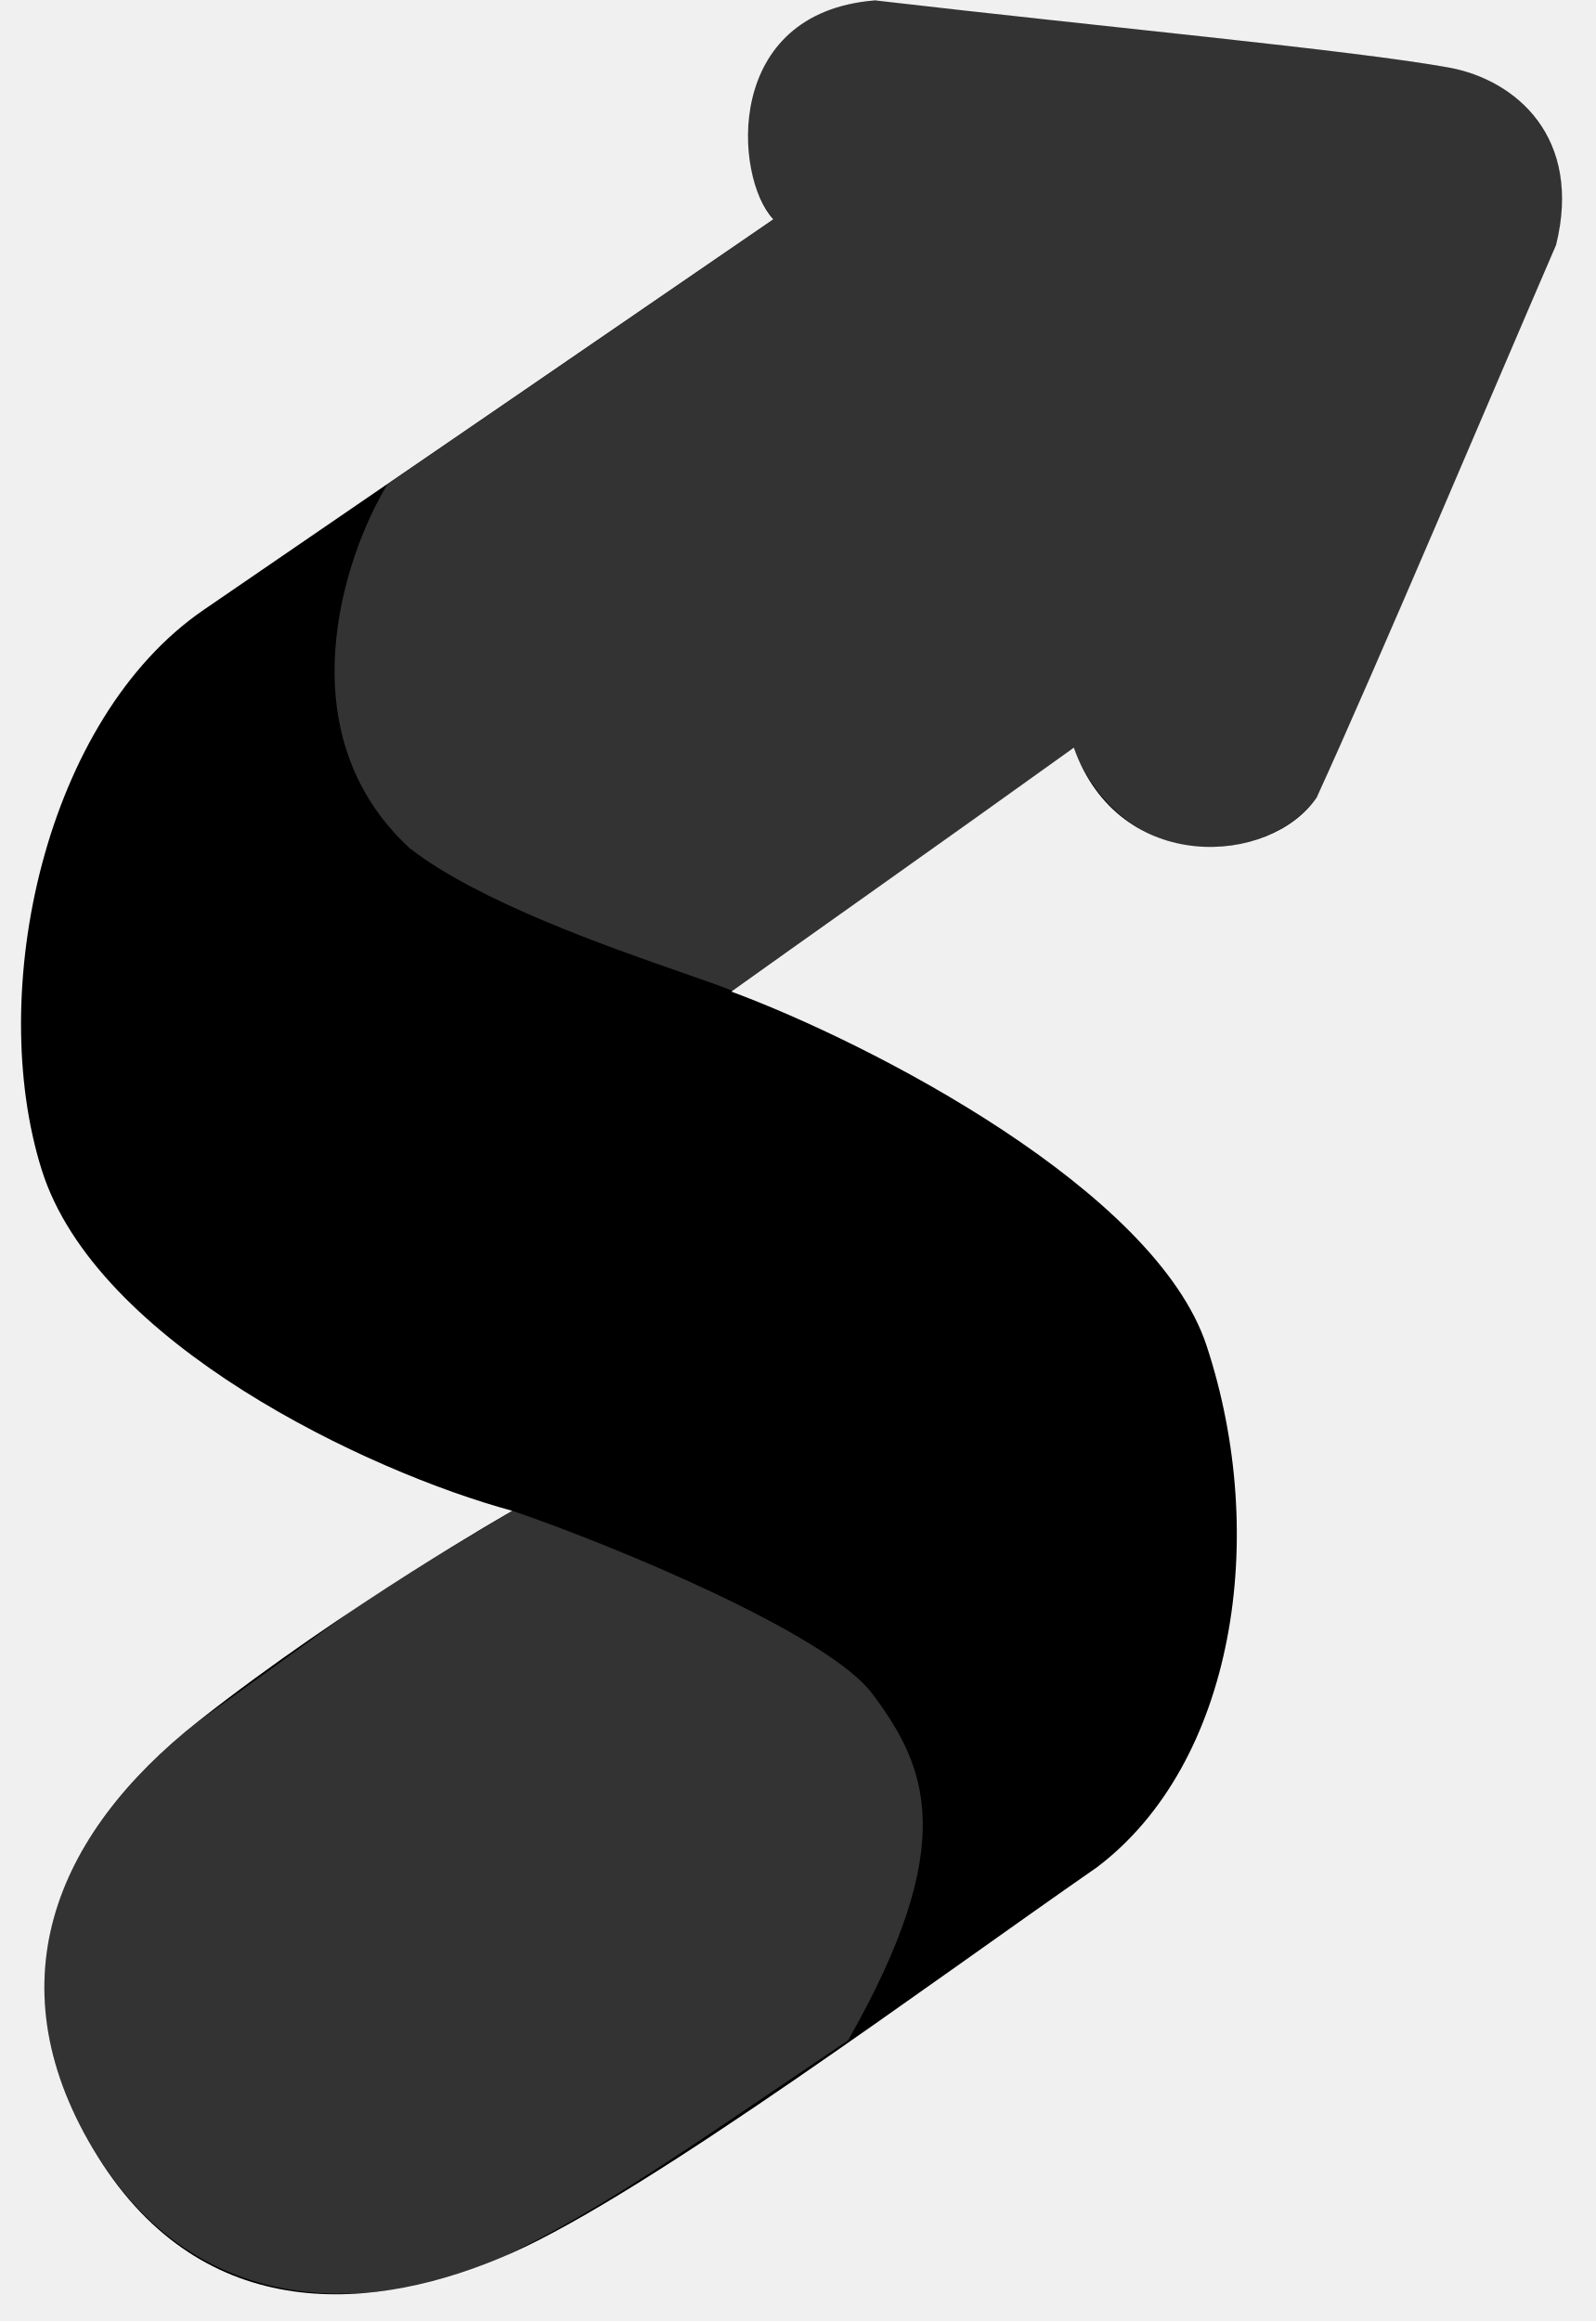
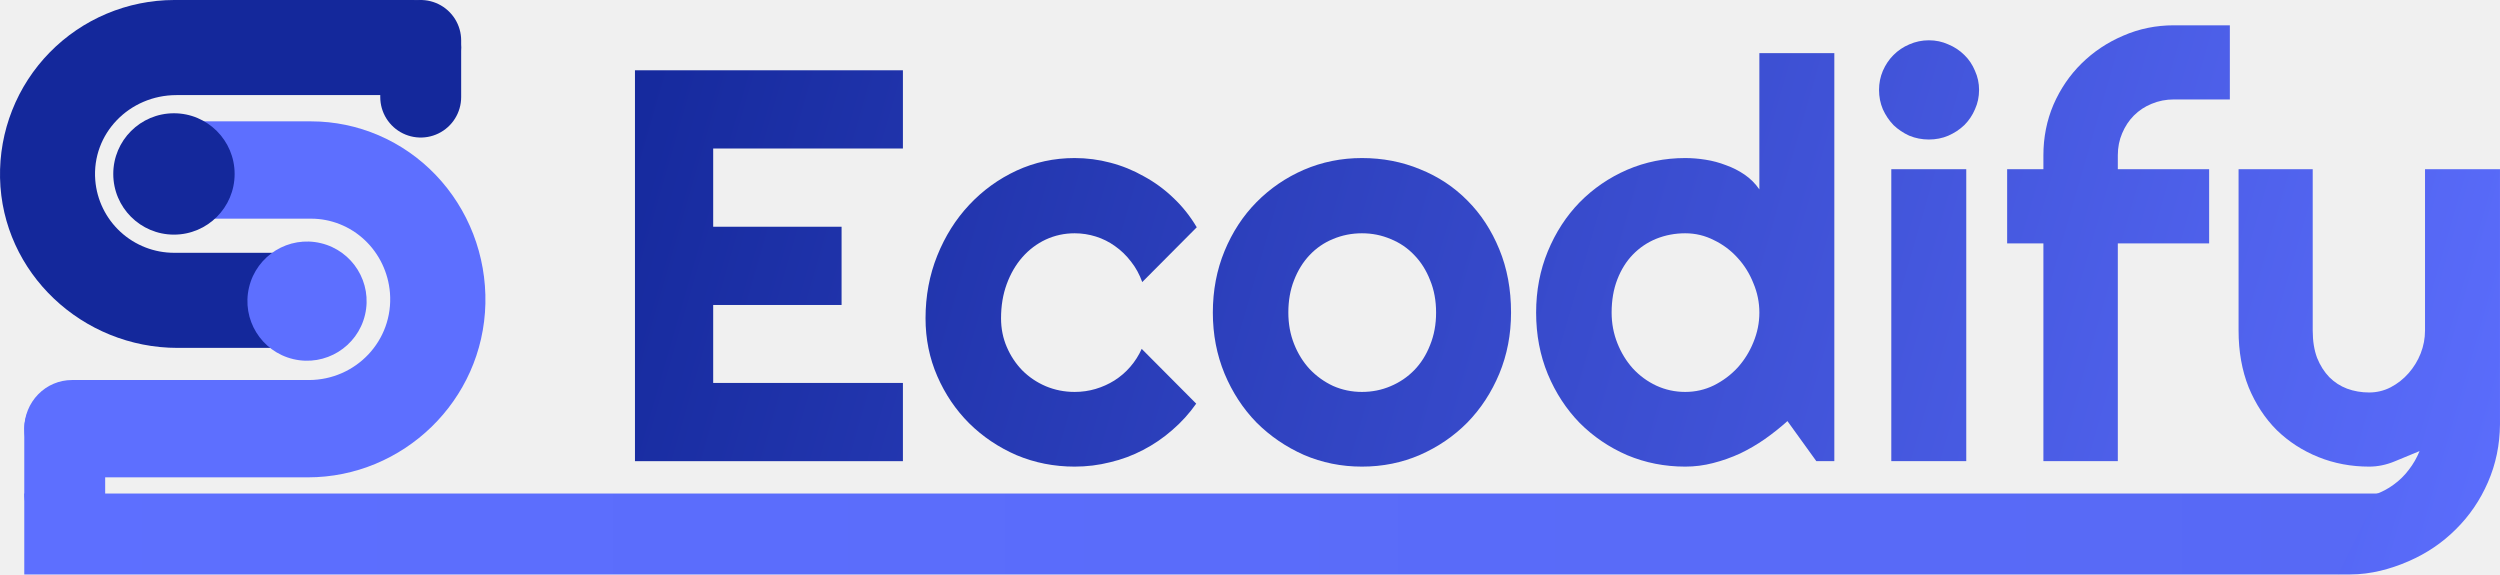
- <svg xmlns="http://www.w3.org/2000/svg" width="22" height="32" viewBox="0 0 55 81" fill="none">
-   <path fill="currentColor" d="M30.198 0.014C24.895 0.426 25.253 6.17 26.643 7.653C22.693 10.365 13.188 16.887 6.769 21.28C1.215 25.082 -0.843 34.606 1.112 40.826C3.01 46.866 12.49 51.361 17.534 52.726C17.534 52.726 11.719 56.027 6.604 60.048C1.488 64.07 -0.623 69.344 3.068 75.262C6.759 81.18 12.725 80.761 17.526 78.623C22.326 76.485 32.168 69.169 37.94 65.163C42.728 61.541 43.967 53.644 41.763 46.964C39.976 41.547 30.097 36.428 25.179 34.606C27.195 33.16 32.493 29.424 37.129 26.091C38.718 30.564 44 30.212 45.61 27.821C47.622 23.433 51.834 13.466 53.958 8.552C54.886 4.81 52.564 2.785 50.223 2.359C46.867 1.75 38.322 0.96 30.198 0.014Z" />
-   <path fill-opacity="0.2" fill="#FFF" d="M26.652 7.656C24.949 5.625 25.324 0.255 30.292 0.011C33.007 0.327 35.78 0.627 38.391 0.909C43.59 1.472 48.145 1.966 50.311 2.375C52.733 2.832 54.886 5.061 53.954 8.611C53.206 10.342 52.208 12.665 51.148 15.128C49.2 19.66 47.046 24.669 45.872 27.345C44.722 29.964 39.111 31.058 37.114 26.095C32.478 29.428 27.288 33.156 25.273 34.603C24.931 34.455 24.307 34.238 23.512 33.961C20.869 33.041 16.331 31.46 13.948 29.597C9.614 25.592 11.626 19.466 13.174 16.904C17.827 13.718 20.742 11.716 23.498 9.822C24.544 9.104 25.566 8.402 26.652 7.656Z" />
-   <path fill-opacity="0.2" fill="#FFF" d="M17.543 52.727C21.224 53.987 28.553 57.051 30.091 59.101C32.013 61.663 33.158 64.34 29.253 71.204C28.595 71.648 27.982 72.063 27.407 72.453C22.195 75.982 20.108 77.395 16.624 79.053C13.585 80.246 6.616 81.71 2.666 74.565C-1.118 67.722 3.238 62.711 6.596 60.065L12.169 56.034L14.836 54.348L17.543 52.727Z" />
+ <svg xmlns="http://www.w3.org/2000/svg" width="309" height="71" viewBox="0 0 309 71" fill="none">
+   <g clip-path="url(#clip0_646_2388)">
+     <path d="M52 12V5" stroke="#14289B" stroke-width="10" stroke-linecap="round" />
+     <path d="M8 61V53" stroke="#5D6FFF" stroke-width="10" stroke-linecap="round" />
+     <path d="M111.6 57H78.481V8.687H111.6V18.356H88.15V28.025H104.019V37.695H88.15V47.331H111.6V57Z" fill="url(#paint0_linear_646_2388)" />
+     <path d="M147.919 28.093L141.181 34.865C140.844 33.921 140.383 33.079 139.799 32.338C139.215 31.574 138.553 30.934 137.812 30.418C137.093 29.901 136.307 29.508 135.453 29.238C134.6 28.969 133.724 28.834 132.825 28.834C131.567 28.834 130.377 29.092 129.254 29.609C128.153 30.125 127.188 30.855 126.356 31.799C125.548 32.72 124.908 33.82 124.436 35.101C123.964 36.381 123.729 37.796 123.729 39.346C123.729 40.603 123.964 41.783 124.436 42.883C124.908 43.984 125.548 44.95 126.356 45.781C127.188 46.612 128.153 47.263 129.254 47.735C130.377 48.206 131.567 48.442 132.825 48.442C133.724 48.442 134.588 48.319 135.419 48.072C136.25 47.825 137.025 47.477 137.744 47.027C138.485 46.556 139.137 45.994 139.698 45.343C140.282 44.669 140.754 43.928 141.113 43.119L147.852 49.891C146.998 51.104 146.01 52.193 144.887 53.159C143.786 54.125 142.584 54.945 141.282 55.619C140.001 56.292 138.643 56.798 137.205 57.135C135.79 57.494 134.33 57.674 132.825 57.674C130.287 57.674 127.895 57.202 125.649 56.259C123.425 55.293 121.471 53.979 119.787 52.317C118.125 50.655 116.811 48.712 115.845 46.488C114.879 44.265 114.396 41.884 114.396 39.346C114.396 36.583 114.879 34 115.845 31.597C116.811 29.193 118.125 27.105 119.787 25.33C121.471 23.533 123.425 22.118 125.649 21.085C127.895 20.052 130.287 19.535 132.825 19.535C134.33 19.535 135.801 19.726 137.239 20.108C138.699 20.49 140.08 21.051 141.383 21.793C142.708 22.511 143.921 23.398 145.021 24.454C146.145 25.51 147.11 26.723 147.919 28.093Z" fill="url(#paint1_linear_646_2388)" />
+     <path d="M186.765 38.638C186.765 41.334 186.282 43.849 185.316 46.185C184.351 48.498 183.037 50.509 181.375 52.216C179.712 53.9 177.758 55.237 175.512 56.225C173.289 57.191 170.896 57.674 168.336 57.674C165.798 57.674 163.406 57.191 161.16 56.225C158.936 55.237 156.982 53.9 155.297 52.216C153.635 50.509 152.321 48.498 151.355 46.185C150.39 43.849 149.907 41.334 149.907 38.638C149.907 35.898 150.39 33.36 151.355 31.024C152.321 28.688 153.635 26.678 155.297 24.993C156.982 23.286 158.936 21.95 161.16 20.984C163.406 20.018 165.798 19.535 168.336 19.535C170.896 19.535 173.289 19.996 175.512 20.916C177.758 21.815 179.712 23.106 181.375 24.791C183.037 26.453 184.351 28.463 185.316 30.822C186.282 33.158 186.765 35.763 186.765 38.638ZM177.5 38.638C177.5 37.156 177.253 35.819 176.759 34.629C176.287 33.416 175.636 32.383 174.805 31.529C173.974 30.653 172.997 29.991 171.874 29.541C170.773 29.07 169.594 28.834 168.336 28.834C167.078 28.834 165.888 29.07 164.765 29.541C163.664 29.991 162.698 30.653 161.867 31.529C161.059 32.383 160.418 33.416 159.947 34.629C159.475 35.819 159.239 37.156 159.239 38.638C159.239 40.031 159.475 41.322 159.947 42.513C160.418 43.703 161.059 44.736 161.867 45.612C162.698 46.488 163.664 47.185 164.765 47.701C165.888 48.195 167.078 48.442 168.336 48.442C169.594 48.442 170.773 48.206 171.874 47.735C172.997 47.263 173.974 46.601 174.805 45.747C175.636 44.894 176.287 43.86 176.759 42.648C177.253 41.435 177.5 40.098 177.5 38.638Z" fill="url(#paint2_linear_646_2388)" />
+     <path d="M226.723 57H224.5L220.928 52.047C220.052 52.834 219.12 53.575 218.132 54.271C217.166 54.945 216.144 55.54 215.066 56.057C213.988 56.551 212.876 56.944 211.73 57.236C210.607 57.528 209.462 57.674 208.294 57.674C205.756 57.674 203.364 57.202 201.118 56.259C198.894 55.293 196.94 53.968 195.255 52.283C193.593 50.576 192.279 48.566 191.313 46.252C190.348 43.916 189.865 41.378 189.865 38.638C189.865 35.92 190.348 33.394 191.313 31.058C192.279 28.722 193.593 26.7 195.255 24.993C196.94 23.286 198.894 21.95 201.118 20.984C203.364 20.018 205.756 19.535 208.294 19.535C209.103 19.535 209.934 19.602 210.787 19.737C211.663 19.872 212.505 20.097 213.314 20.411C214.145 20.703 214.92 21.096 215.639 21.59C216.357 22.084 216.964 22.691 217.458 23.41V6.564H226.723V57ZM217.458 38.638C217.458 37.38 217.211 36.167 216.717 34.999C216.245 33.809 215.594 32.765 214.763 31.866C213.932 30.945 212.955 30.215 211.832 29.676C210.731 29.115 209.552 28.834 208.294 28.834C207.036 28.834 205.846 29.059 204.723 29.508C203.622 29.957 202.656 30.608 201.825 31.462C201.017 32.293 200.376 33.315 199.905 34.528C199.433 35.741 199.197 37.111 199.197 38.638C199.197 39.963 199.433 41.221 199.905 42.412C200.376 43.602 201.017 44.647 201.825 45.545C202.656 46.443 203.622 47.151 204.723 47.667C205.846 48.184 207.036 48.442 208.294 48.442C209.552 48.442 210.731 48.173 211.832 47.634C212.955 47.072 213.932 46.342 214.763 45.444C215.594 44.523 216.245 43.478 216.717 42.31C217.211 41.12 217.458 39.896 217.458 38.638Z" fill="url(#paint3_linear_646_2388)" />
+     <path d="M244.613 11.112C244.613 11.966 244.445 12.763 244.108 13.504C243.793 14.246 243.355 14.897 242.794 15.459C242.232 15.998 241.57 16.436 240.806 16.773C240.065 17.087 239.268 17.244 238.414 17.244C237.561 17.244 236.752 17.087 235.988 16.773C235.247 16.436 234.596 15.998 234.034 15.459C233.495 14.897 233.057 14.246 232.72 13.504C232.406 12.763 232.249 11.966 232.249 11.112C232.249 10.281 232.406 9.495 232.72 8.754C233.057 7.99 233.495 7.339 234.034 6.8C234.596 6.238 235.247 5.8 235.988 5.486C236.752 5.149 237.561 4.98 238.414 4.98C239.268 4.98 240.065 5.149 240.806 5.486C241.57 5.8 242.232 6.238 242.794 6.8C243.355 7.339 243.793 7.99 244.108 8.754C244.445 9.495 244.613 10.281 244.613 11.112ZM243.03 57H233.765V20.916H243.03V57Z" fill="url(#paint4_linear_646_2388)" />
+     <path d="M261.762 57H252.564V30.081H248.083V20.916H252.564V19.198C252.564 16.975 252.98 14.886 253.811 12.932C254.665 10.977 255.821 9.282 257.281 7.844C258.764 6.384 260.482 5.239 262.436 4.408C264.39 3.554 266.479 3.127 268.703 3.127H275.609V12.291H268.703C267.714 12.291 266.793 12.471 265.94 12.831C265.109 13.168 264.379 13.65 263.75 14.279C263.144 14.886 262.661 15.616 262.301 16.469C261.942 17.3 261.762 18.21 261.762 19.198V20.916H273.049V30.081H261.762V57Z" fill="url(#paint5_linear_646_2388)" />
+     <path d="M289 71L285.852 61.481L290.973 61.548C291.871 61.548 292.736 61.402 293.567 61.11C294.398 60.818 295.162 60.414 295.858 59.898C296.577 59.381 297.206 58.763 297.745 58.044C298.284 57.348 298.722 56.584 299.059 55.753C298.048 56.18 297.015 56.607 295.959 57.034C294.926 57.46 293.881 57.674 292.826 57.674C290.602 57.674 288.513 57.281 286.559 56.495C284.605 55.709 282.887 54.597 281.404 53.159C279.944 51.699 278.788 49.936 277.934 47.87C277.103 45.781 276.688 43.445 276.688 40.862V20.916H285.852V40.862C285.852 42.142 286.031 43.265 286.391 44.231C286.772 45.174 287.278 45.972 287.907 46.623C288.536 47.252 289.266 47.724 290.097 48.038C290.95 48.352 291.86 48.51 292.826 48.51C293.769 48.51 294.656 48.296 295.487 47.87C296.341 47.42 297.082 46.836 297.711 46.118C298.34 45.399 298.834 44.59 299.193 43.692C299.553 42.771 299.732 41.828 299.732 40.862V20.916H308.998V52.452C308.975 54.99 308.481 57.371 307.515 59.594C306.549 61.818 305.224 63.761 303.54 65.423C301.877 67.085 299.935 68.399 297.711 69.365C295.487 70.331 293.038 71 290.5 71H289Z" fill="url(#paint6_linear_646_2388)" />
+     <path d="M37.889 43H21.956C10.18 43 0.258 33.744 0.005 21.995C-0.057 19.132 0.453 16.286 1.506 13.622C2.559 10.959 4.134 8.532 6.138 6.484C8.143 4.436 10.536 2.807 13.179 1.694C15.822 0.58 18.661 0.005 21.529 0H51.117C52.678 0.001 54.174 0.621 55.277 1.723C56.38 2.825 57 4.319 57 5.877C57 7.436 56.38 8.931 55.276 10.033C54.171 11.135 52.674 11.754 51.112 11.754H21.812C16.003 11.754 11.315 16.503 11.776 22.282C11.976 24.726 13.091 27.005 14.898 28.666C16.705 30.327 19.073 31.248 21.529 31.246H37.884V31.27V42.975L37.889 43Z" fill="#14289B" />
+     <path d="M38.057 59H8.886C7.325 59 5.828 58.366 4.724 57.239C3.62 56.111 3 54.581 3 52.986C3 51.391 3.62 49.862 4.724 48.734C5.828 47.606 7.325 46.972 8.886 46.972H38.166C43.972 46.972 48.659 42.113 48.199 36.2C47.998 33.703 46.887 31.374 45.084 29.675C43.282 27.976 40.92 27.031 38.468 27.028H22.119C22.114 27.03 22.109 27.032 22.104 27.032C22.099 27.032 22.094 27.03 22.089 27.028V15.025C22.09 15.018 22.094 15.012 22.099 15.007C22.105 15.002 22.112 15 22.119 15H38.468C41.337 15.003 44.175 15.592 46.819 16.73C49.462 17.869 51.856 19.535 53.86 21.631C55.865 23.727 57.44 26.211 58.494 28.937C59.547 31.663 60.057 34.576 59.995 37.506C59.732 49.529 49.814 59 38.057 59Z" fill="#5D6FFF" />
+     <path d="M45.114 38.923C46.054 34.966 43.608 30.995 39.651 30.054C35.693 29.113 31.722 31.559 30.781 35.517C29.841 39.475 32.286 43.446 36.244 44.386C40.202 45.327 44.173 42.881 45.114 38.923Z" fill="#5D6FFF" />
+     <path d="M21.5 29C25.642 29 29 25.642 29 21.5C29 17.358 25.642 14 21.5 14C17.358 14 14 17.358 14 21.5C14 25.642 17.358 29 21.5 29Z" fill="#14289B" />
+     <path d="M3 61H294L289 71H3V61Z" fill="url(#paint7_linear_646_2388)" />
+   </g>
+   <defs>
+     <linearGradient id="paint0_linear_646_2388" x1="74" y1="6" x2="313" y2="75" gradientUnits="userSpaceOnUse">
+       <stop stop-color="#14289B" />
+       <stop offset="1" stop-color="#5D6FFF" />
+     </linearGradient>
+     <linearGradient id="paint1_linear_646_2388" x1="74" y1="6" x2="313" y2="75" gradientUnits="userSpaceOnUse">
+       <stop stop-color="#14289B" />
+       <stop offset="1" stop-color="#5D6FFF" />
+     </linearGradient>
+     <linearGradient id="paint2_linear_646_2388" x1="74" y1="6" x2="313" y2="75" gradientUnits="userSpaceOnUse">
+       <stop stop-color="#14289B" />
+       <stop offset="1" stop-color="#5D6FFF" />
+     </linearGradient>
+     <linearGradient id="paint3_linear_646_2388" x1="74" y1="6" x2="313" y2="75" gradientUnits="userSpaceOnUse">
+       <stop stop-color="#14289B" />
+       <stop offset="1" stop-color="#5D6FFF" />
+     </linearGradient>
+     <linearGradient id="paint4_linear_646_2388" x1="74" y1="6" x2="313" y2="75" gradientUnits="userSpaceOnUse">
+       <stop stop-color="#14289B" />
+       <stop offset="1" stop-color="#5D6FFF" />
+     </linearGradient>
+     <linearGradient id="paint5_linear_646_2388" x1="74" y1="6" x2="313" y2="75" gradientUnits="userSpaceOnUse">
+       <stop stop-color="#14289B" />
+       <stop offset="1" stop-color="#5D6FFF" />
+     </linearGradient>
+     <linearGradient id="paint6_linear_646_2388" x1="74" y1="6" x2="313" y2="75" gradientUnits="userSpaceOnUse">
+       <stop stop-color="#14289B" />
+       <stop offset="1" stop-color="#5D6FFF" />
+     </linearGradient>
+     <linearGradient id="paint7_linear_646_2388" x1="3" y1="71" x2="294" y2="71" gradientUnits="userSpaceOnUse">
+       <stop stop-color="#5D6FFF" />
+       <stop offset="1" stop-color="#5769F5" />
+     </linearGradient>
+     <clipPath id="clip0_646_2388">
+       <rect width="309" height="71" fill="white" />
+     </clipPath>
+   </defs>
</svg>
